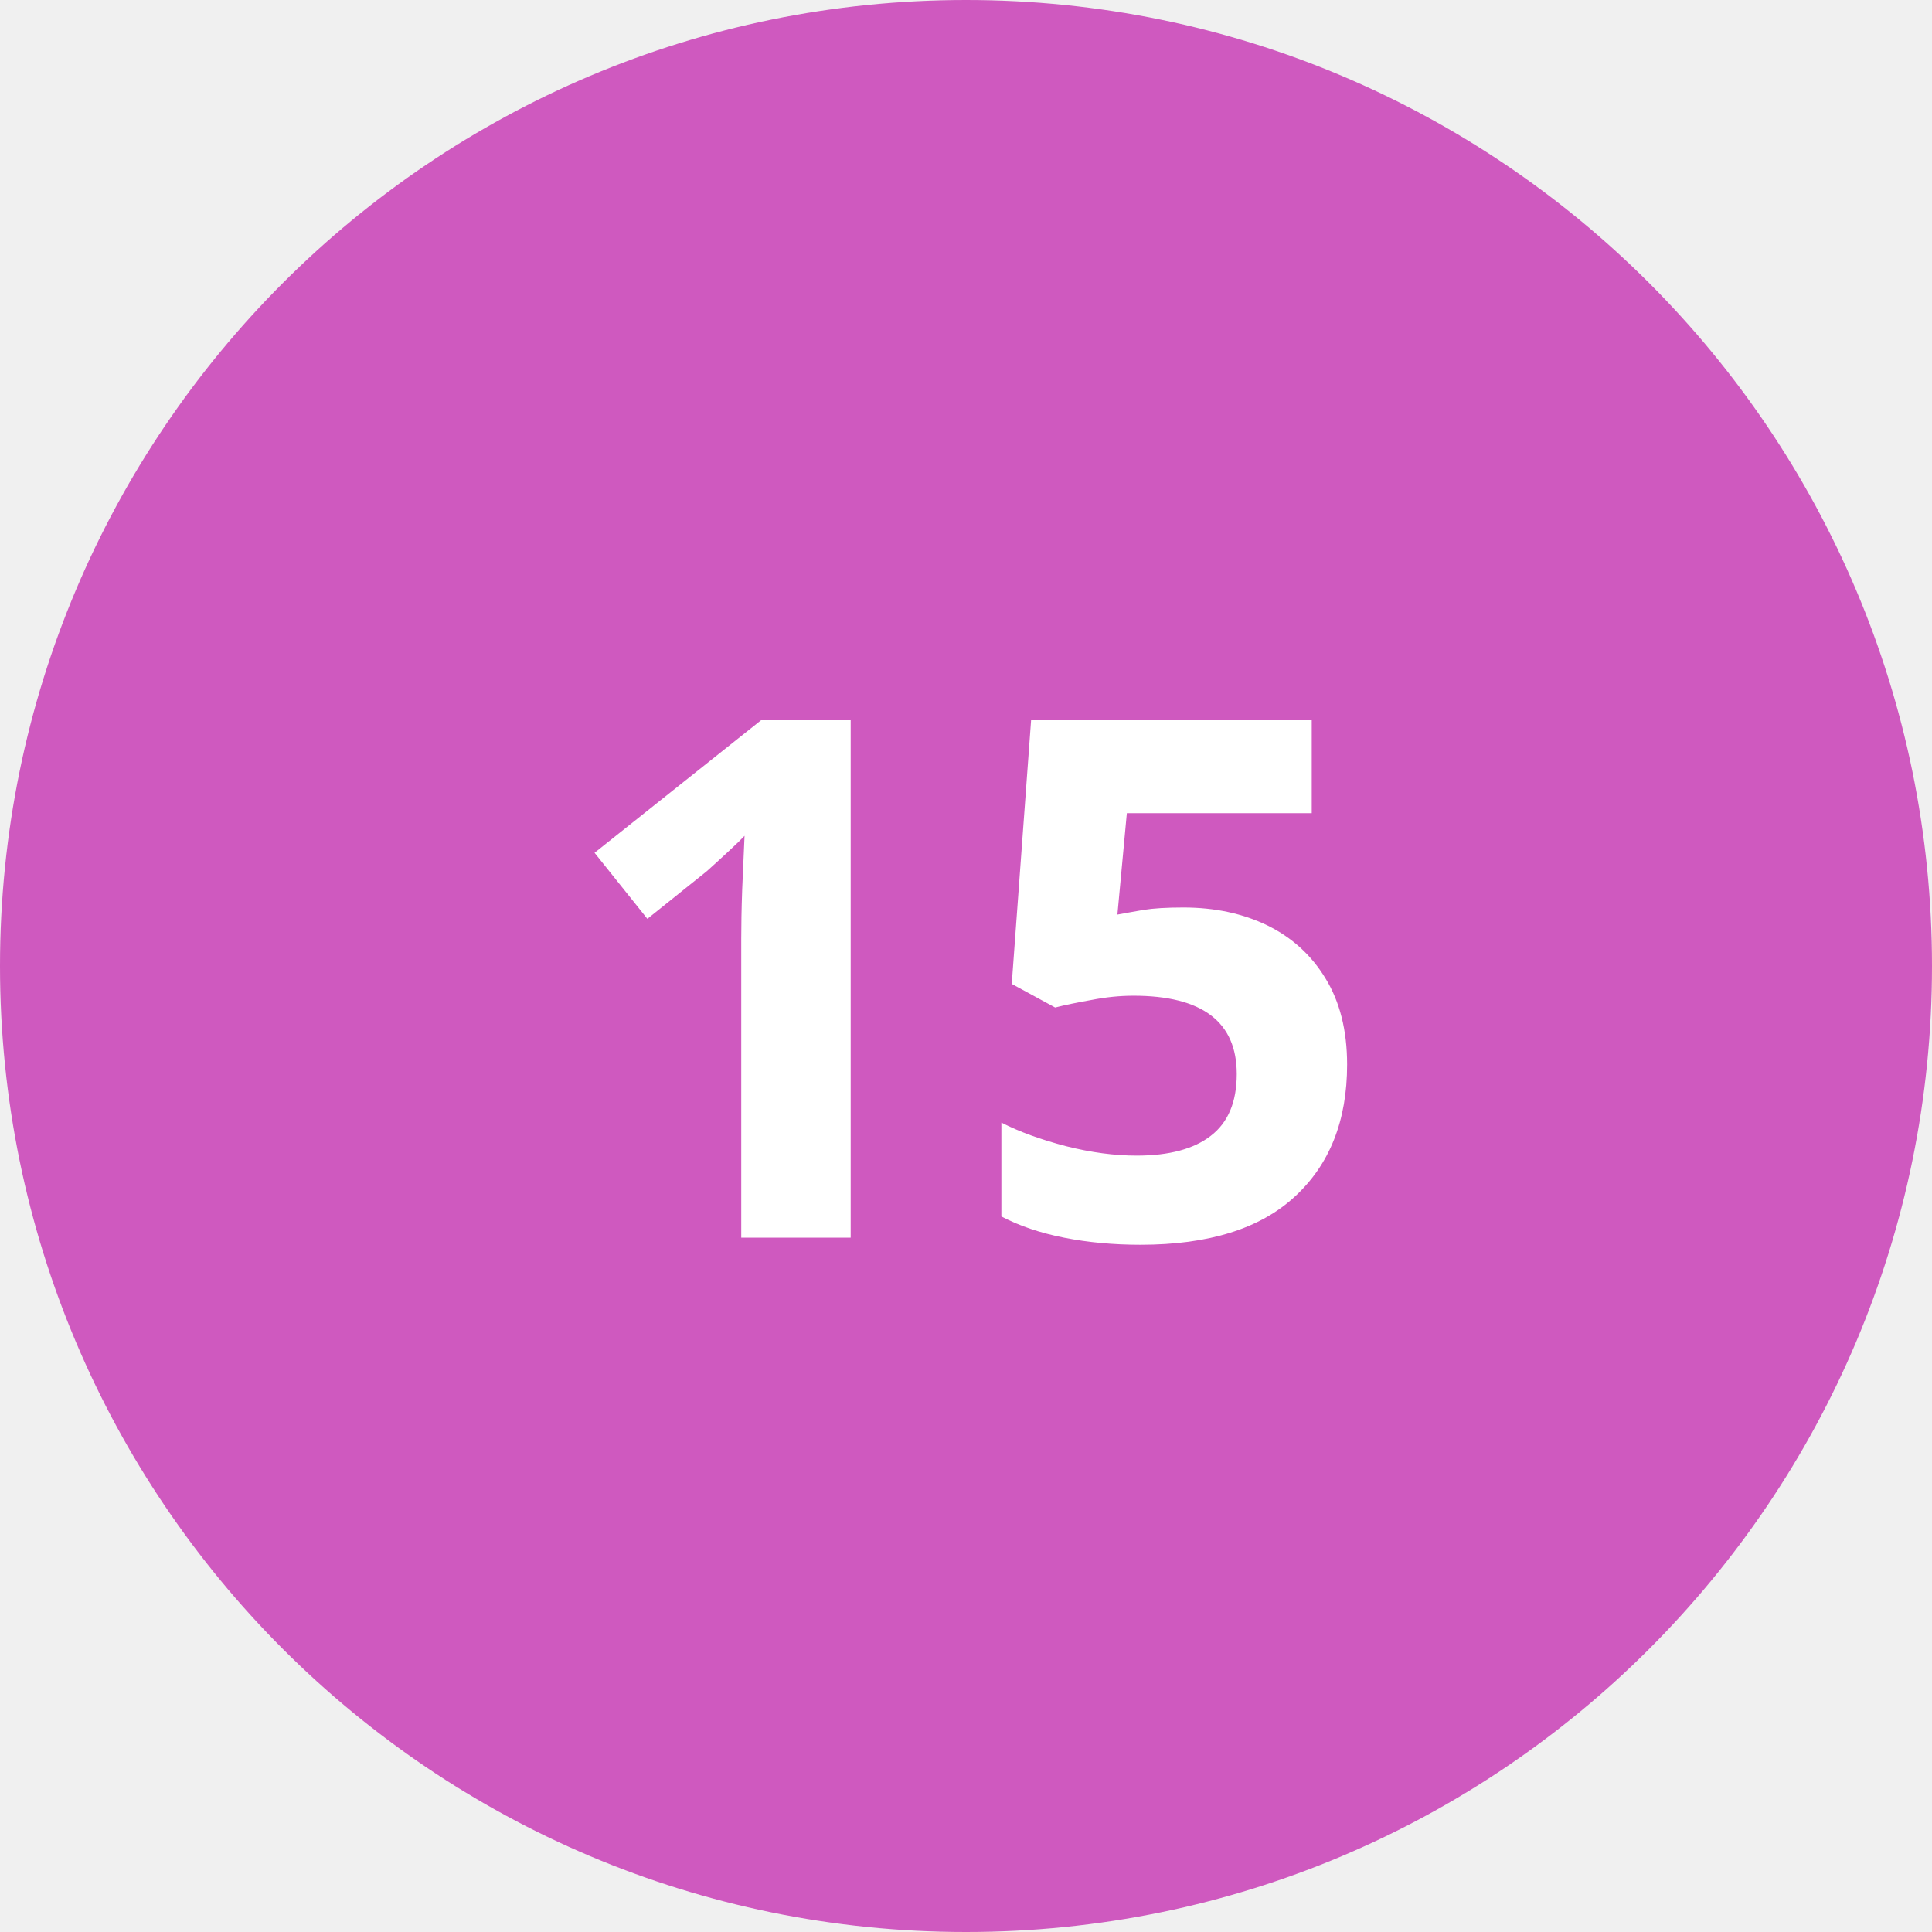
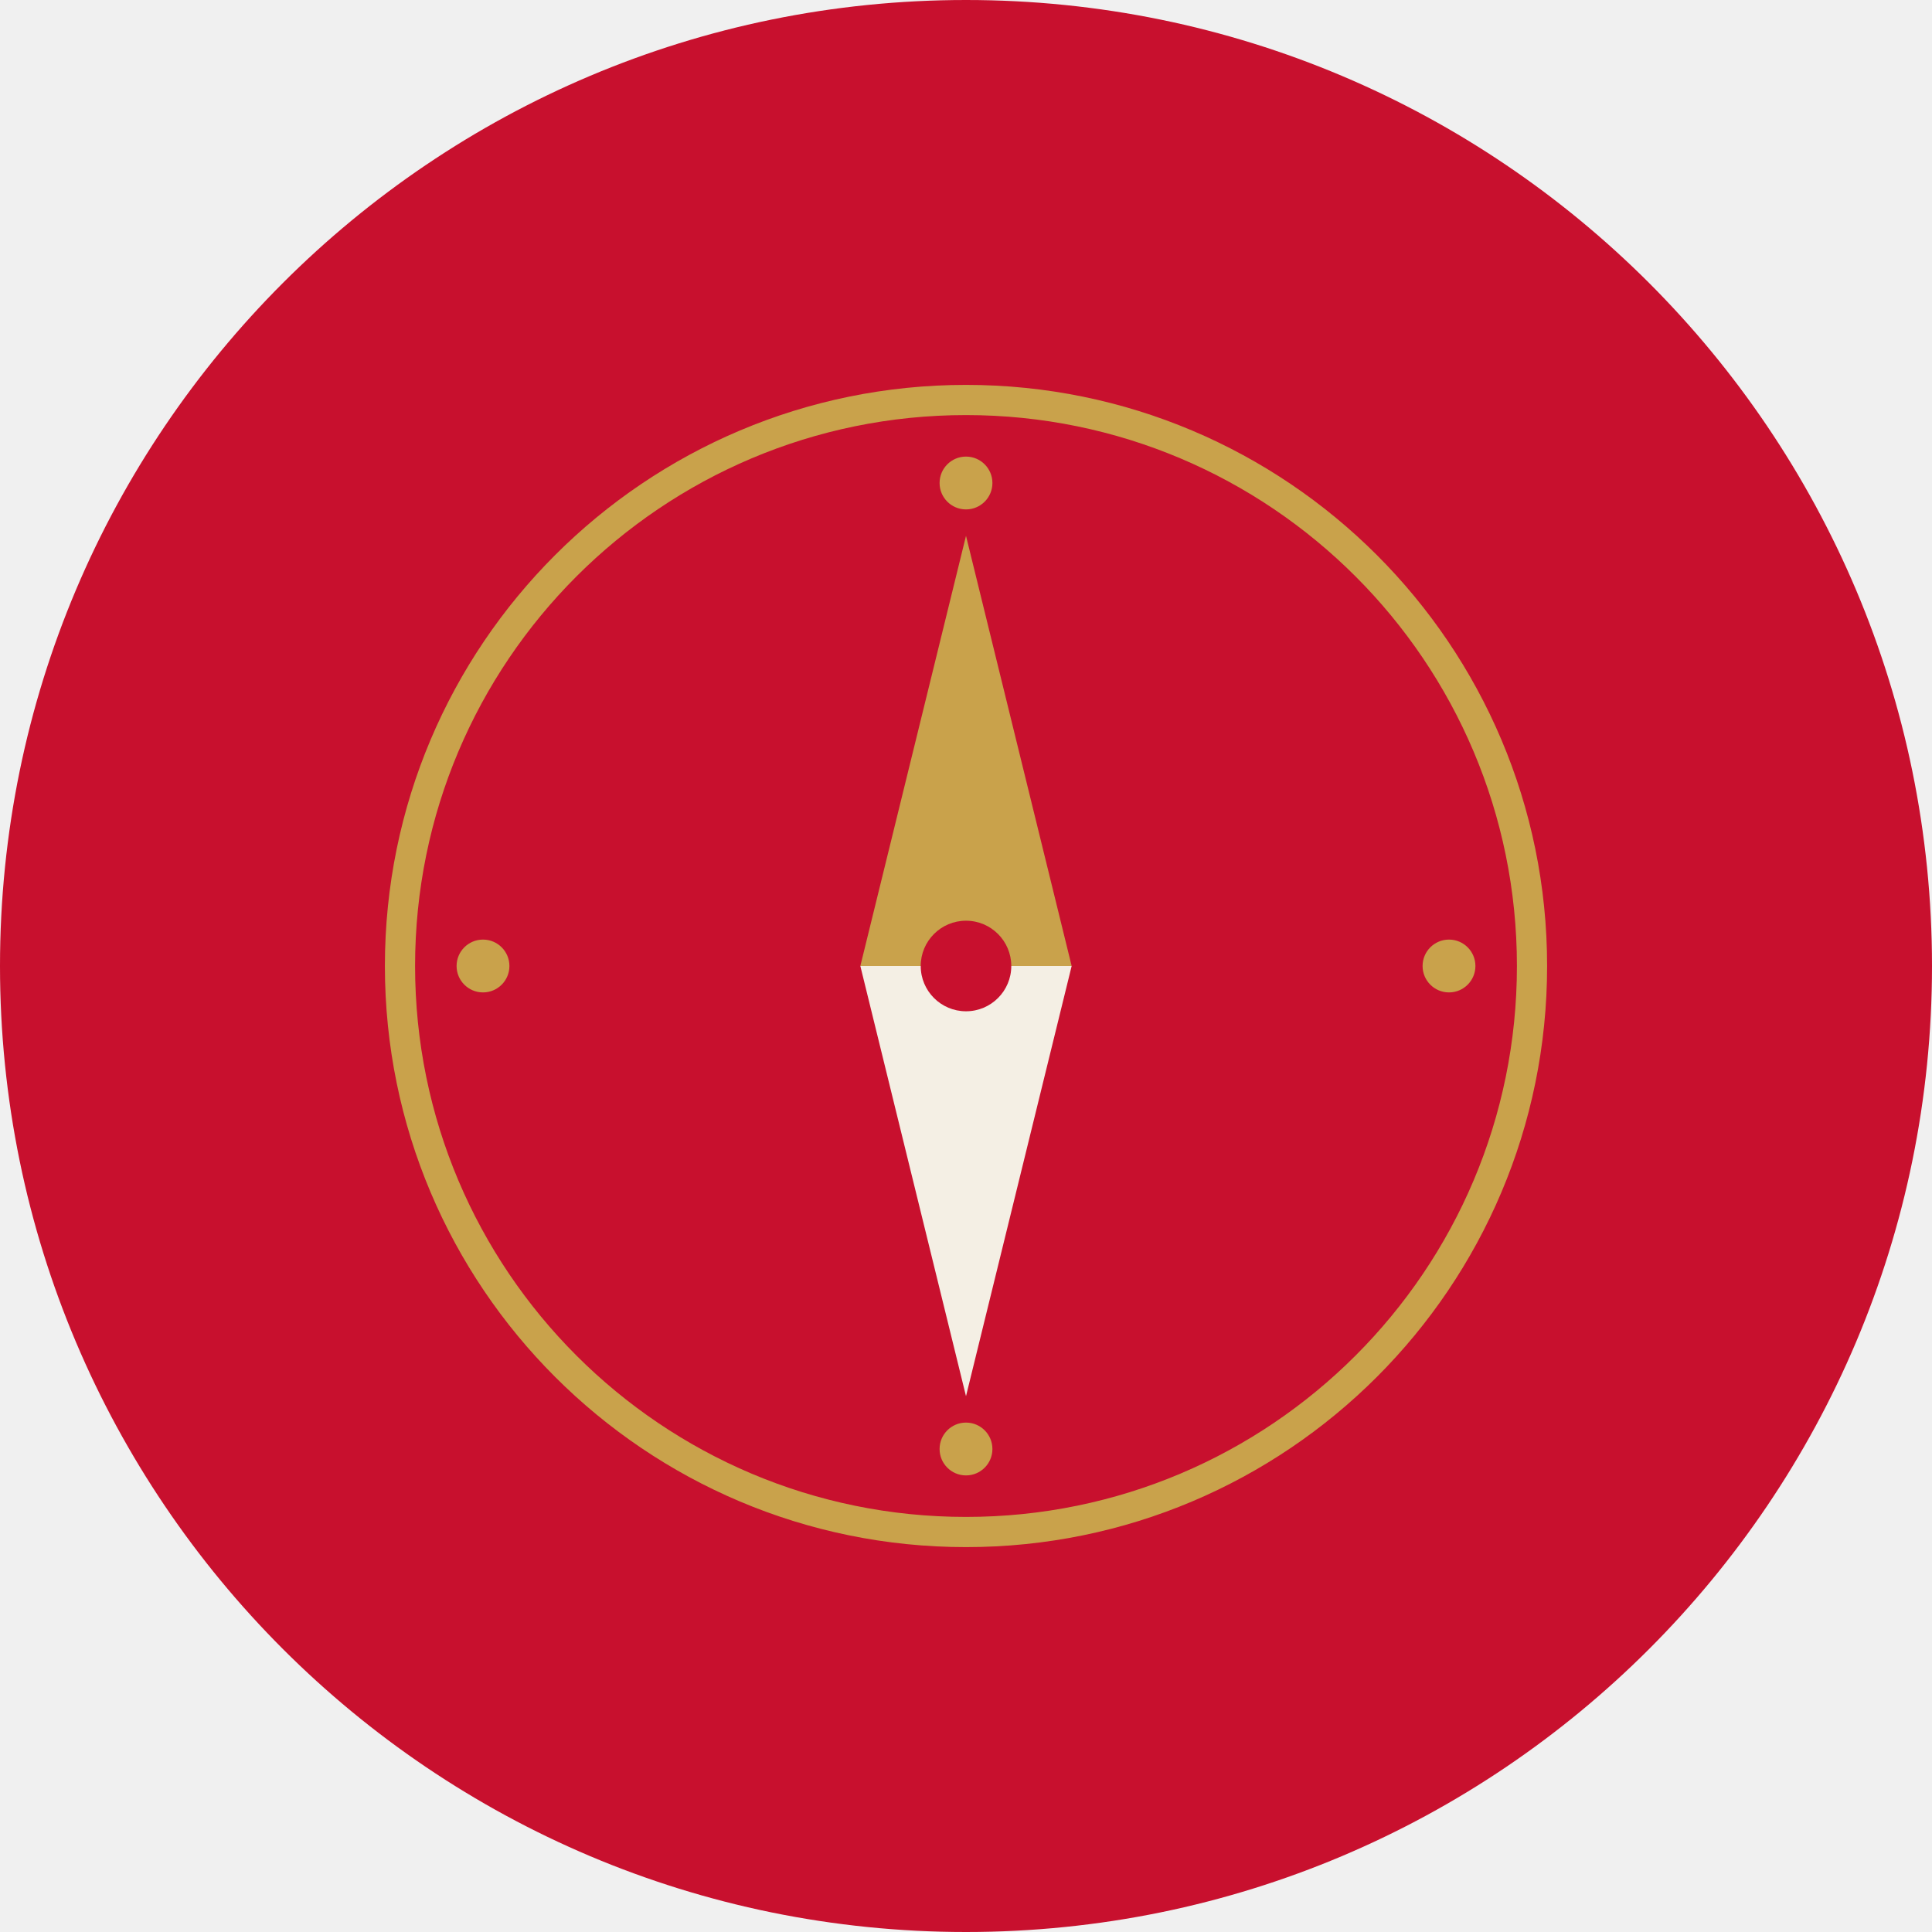
- <svg xmlns="http://www.w3.org/2000/svg" viewBox="0 0 64 64" width="64" height="64">
-   <circle cx="32" cy="32" r="32" fill="hsl(308,55%,58%)" />
-   <text x="32" y="41" font-family="sans-serif" font-size="24" font-weight="bold" fill="#fff" text-anchor="middle">15</text>
+ <svg xmlns="http://www.w3.org/2000/svg" viewBox="0 0 512 512" width="512" height="512">
+   <circle cx="256" cy="256" r="256" fill="#C8102E" />
+   <circle cx="256" cy="256" r="150" fill="none" stroke="#C9A24B" stroke-width="8" />
+   <circle cx="256" cy="128" r="7" fill="#C9A24B" />
+   <circle cx="256" cy="384" r="7" fill="#C9A24B" />
+   <circle cx="384" cy="256" r="7" fill="#C9A24B" />
+   <circle cx="128" cy="256" r="7" fill="#C9A24B" />
+   <path d="M256 142 L284 256 L228 256 Z" fill="#C9A24B" />
+   <path d="M256 370 L284 256 L228 256 Z" fill="#F4EFE4" />
+   <circle cx="256" cy="256" r="12" fill="#C8102E" />
</svg>
